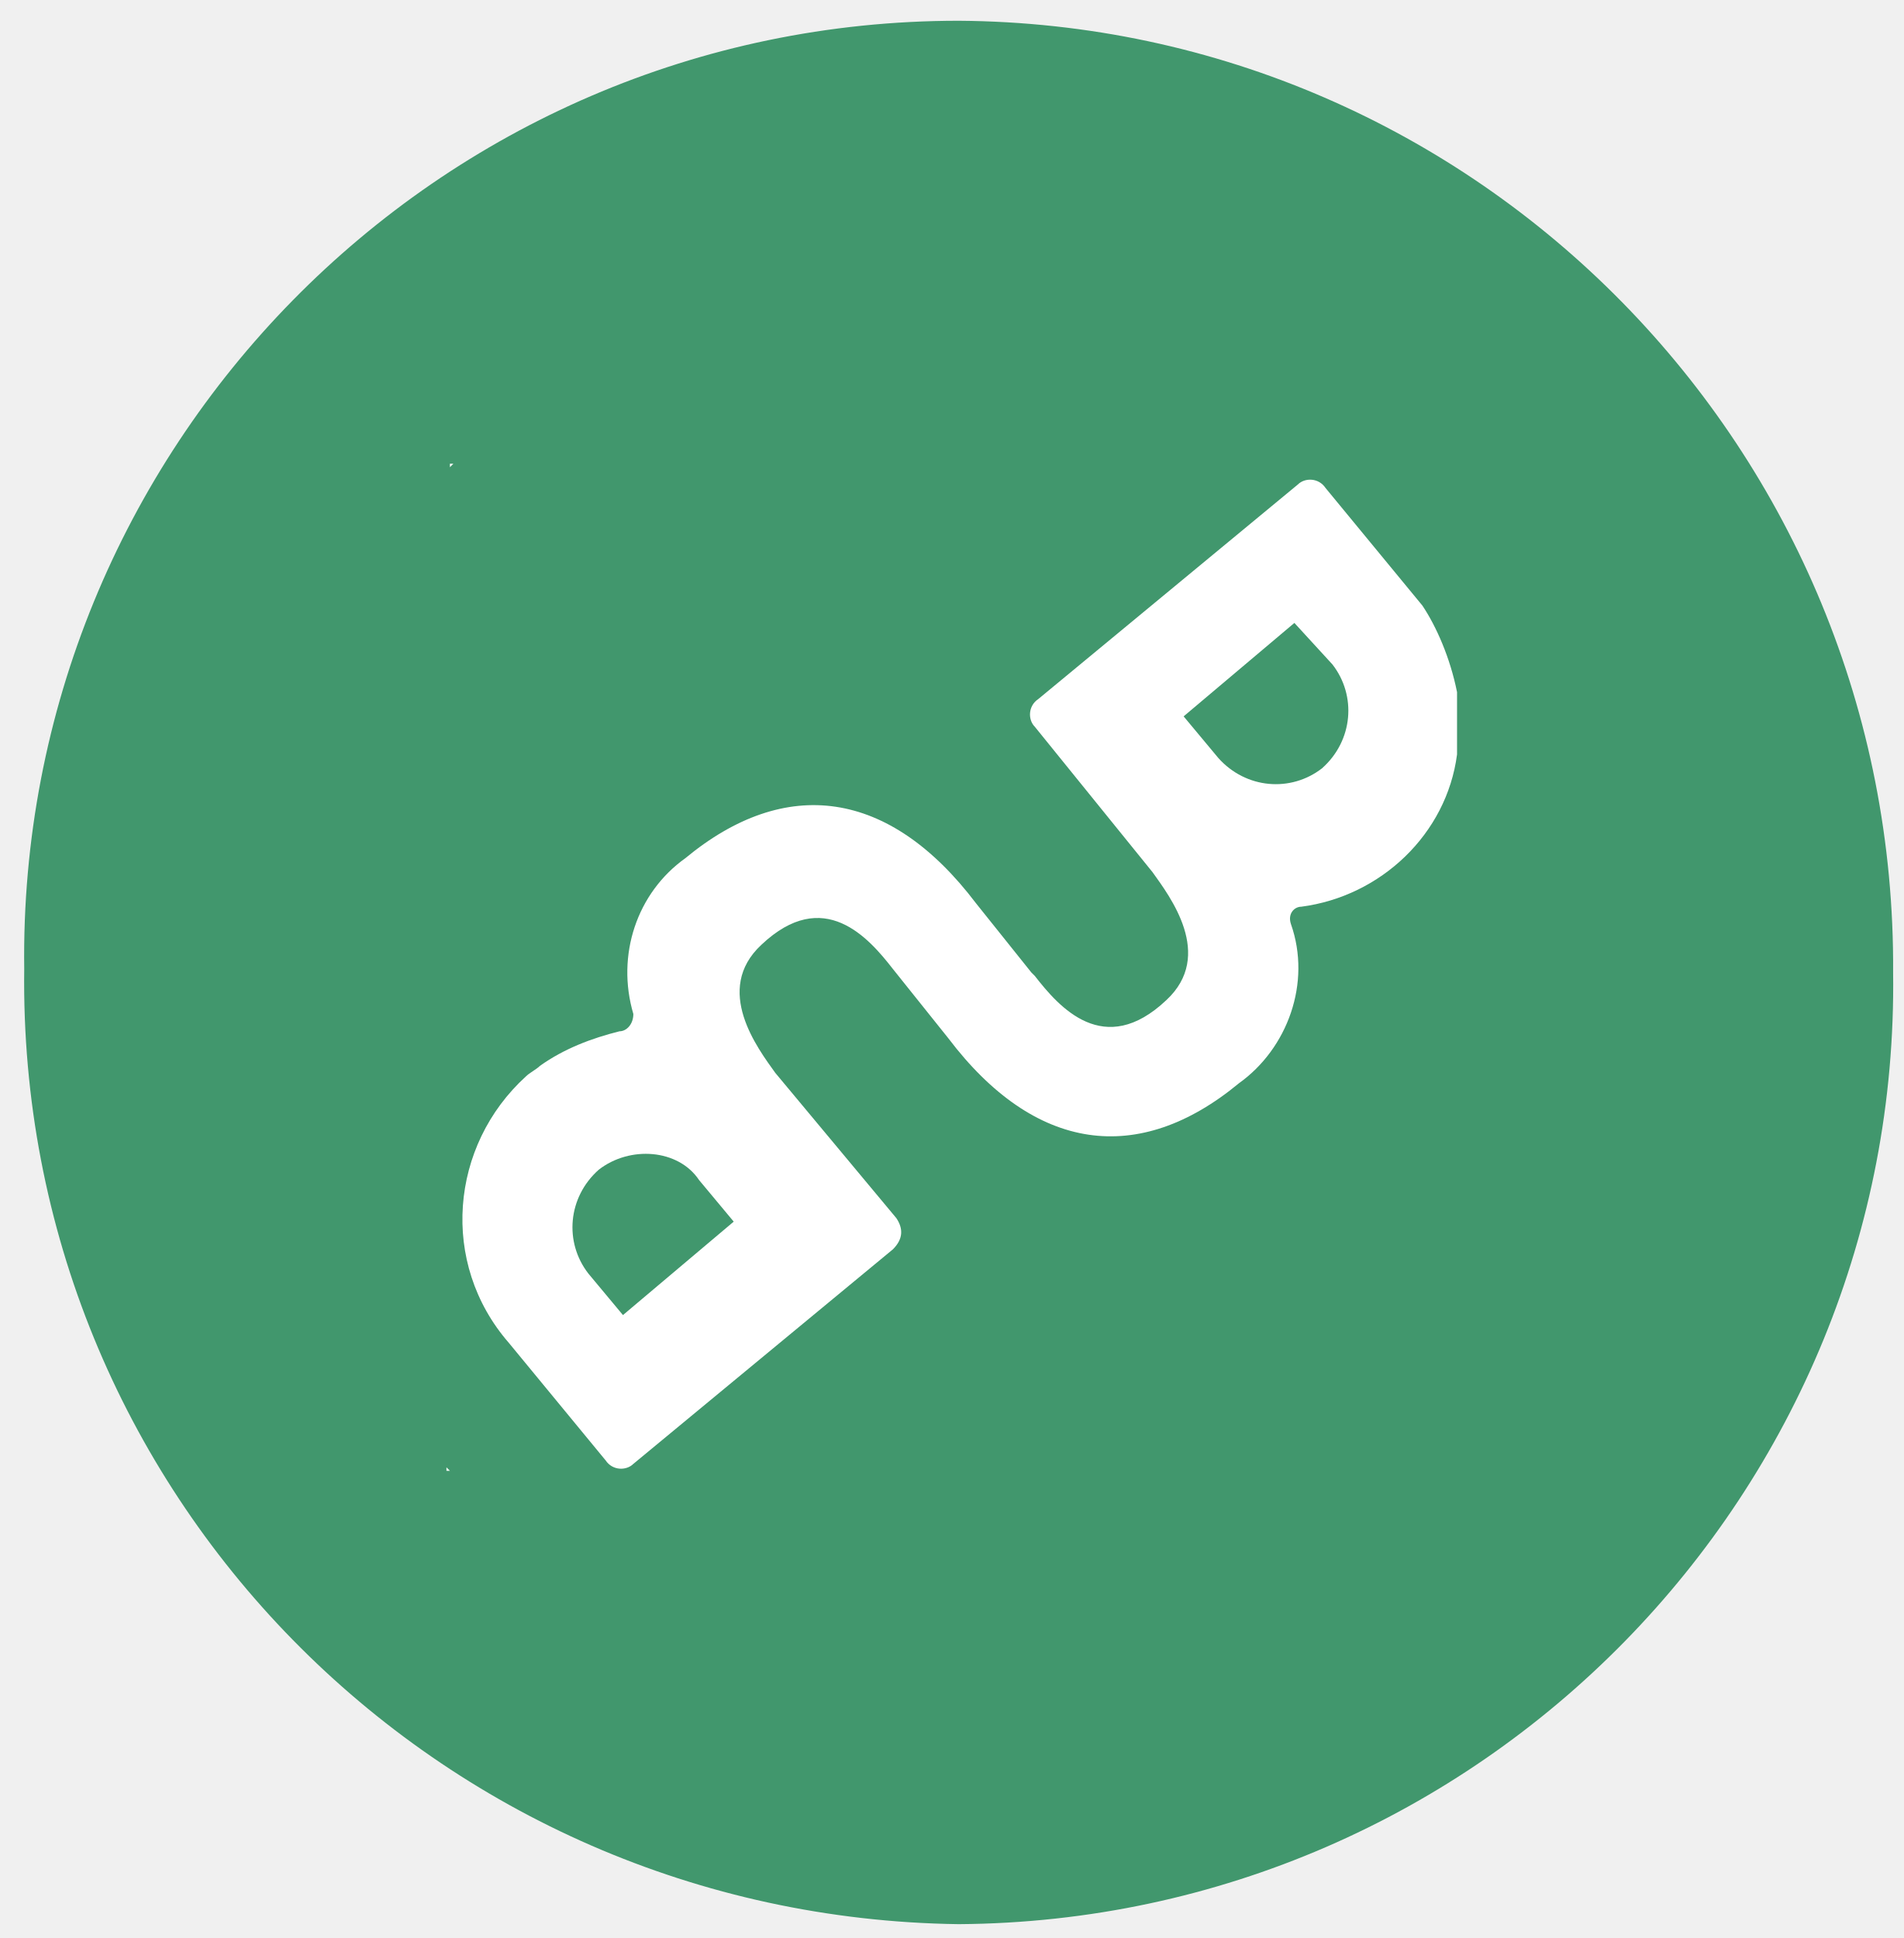
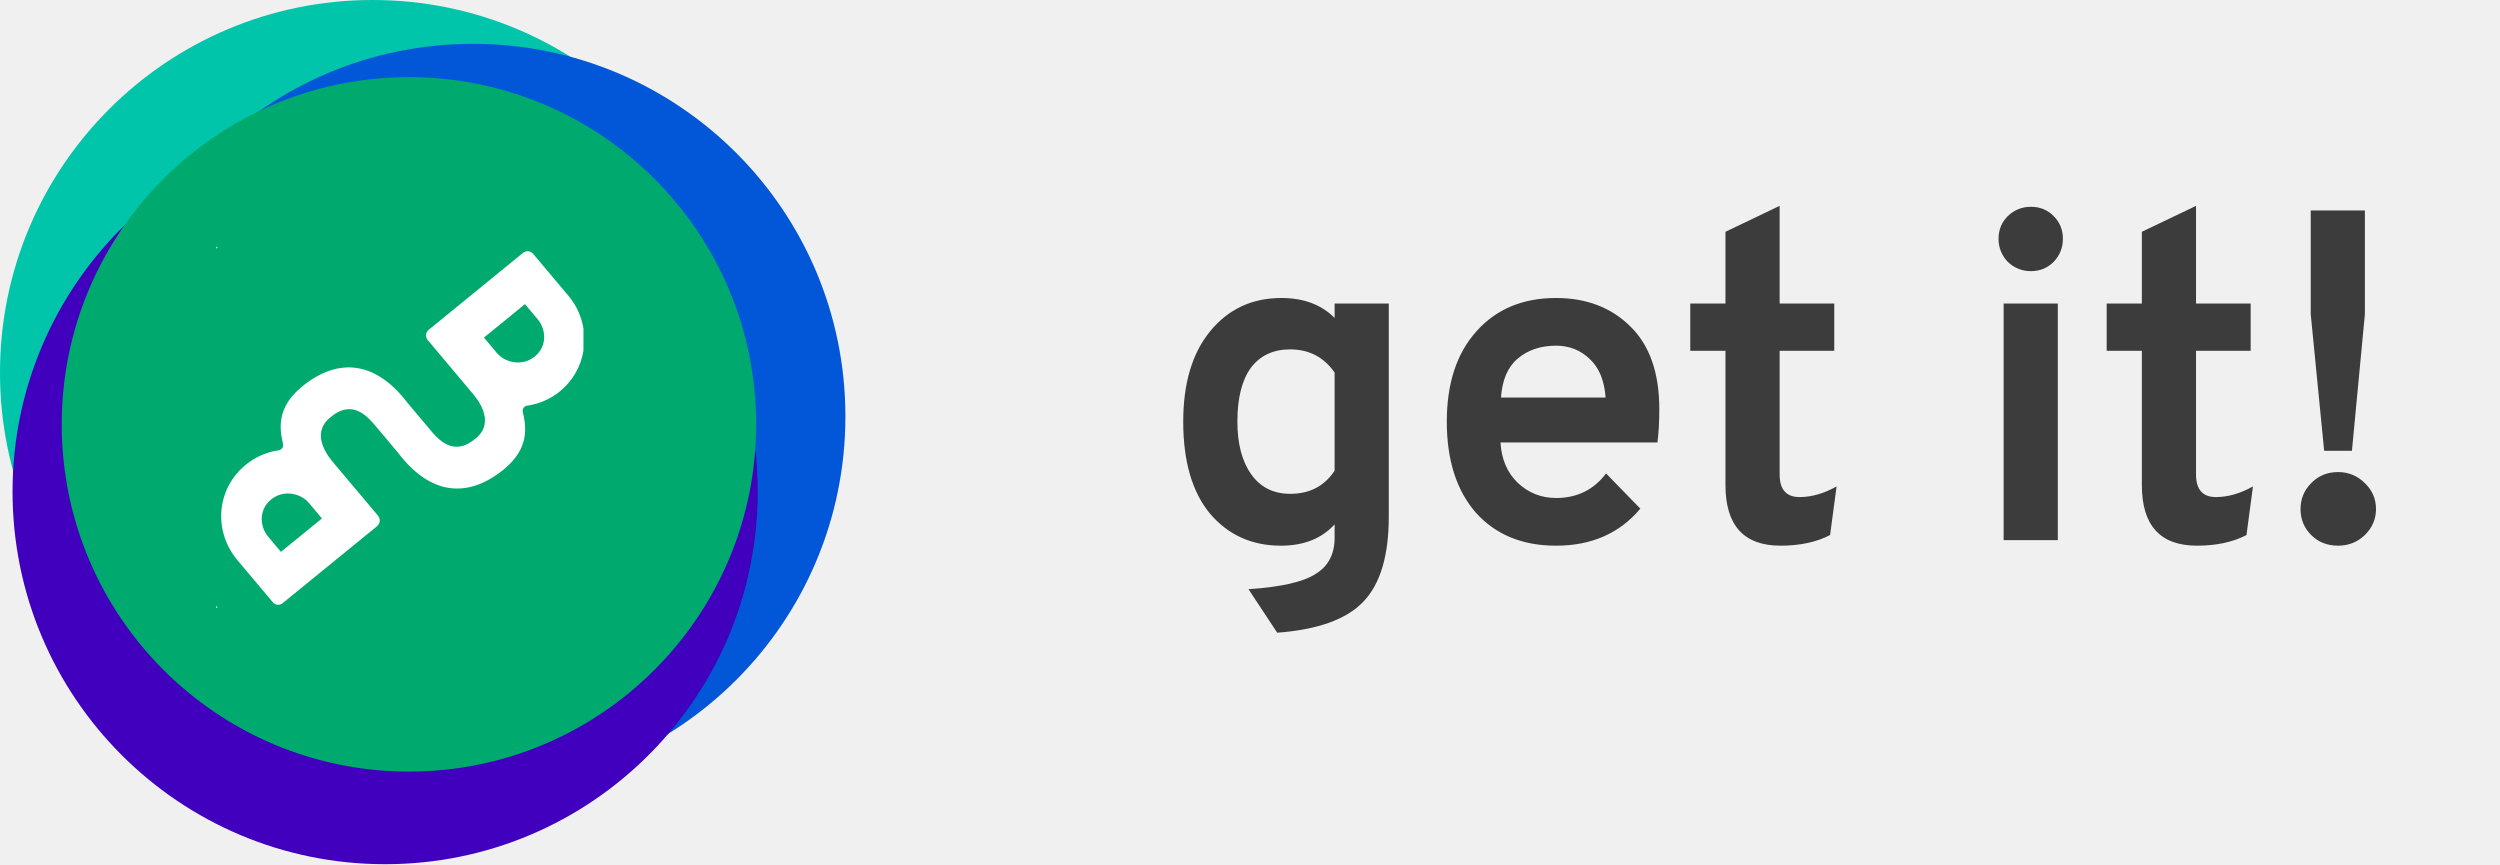
- <svg xmlns="http://www.w3.org/2000/svg" version="1.1" id="Ebene_1" x="0px" y="0px" viewBox="0 0 55 56" style="enable-background:new 0 0 55 56;" xml:space="preserve">
-   <style type="text/css">
- 	.st0{fill-rule:evenodd;clip-rule:evenodd;fill:#41976D;}
- 	.st1{fill-rule:evenodd;clip-rule:evenodd;fill:#FFFFFF;}
- </style>
-   <path class="st0" d="M27.7,55.6c15.1-0.1,27.2-12.5,27-27.5c0,0,0,0,0,0c0.1-15.1-12-27.4-27-27.5c0,0,0,0,0,0  C12.6,0.6,0.5,13,0.7,28c0,0,0,0,0,0C0.5,43.1,12.6,55.4,27.7,55.6C27.7,55.6,27.7,55.6,27.7,55.6z" />
-   <path class="st1" d="M42.1,20v1.8c-0.3,2.3-2.2,4.1-4.5,4.4c-0.2,0-0.4,0.2-0.3,0.5c0,0,0,0,0,0c0.6,1.7-0.1,3.6-1.5,4.6  c-2.9,2.4-5.9,2-8.4-1.3l-0.8-1l-0.8-1V28c-0.7-0.9-2-2.4-3.8-0.7c-1.4,1.3-0.1,3,0.4,3.7l3.5,4.2c0.2,0.3,0.2,0.6-0.1,0.9l-7.5,6.2  c-0.2,0.2-0.6,0.2-0.8-0.1c0,0,0,0,0,0l-2.8-3.4c-2-2.3-1.7-5.7,0.5-7.7c0.1-0.1,0.3-0.2,0.4-0.3c0.7-0.5,1.5-0.8,2.3-1  c0.2,0,0.4-0.2,0.4-0.5c0,0,0,0,0,0c-0.5-1.7,0.1-3.5,1.5-4.5c2.9-2.4,5.9-2,8.4,1.3l0.8,1l0.8,1l0.1,0.1c0.7,0.9,2,2.4,3.8,0.7  c1.4-1.3,0.1-3-0.4-3.7l-3.4-4.2c-0.2-0.2-0.2-0.6,0.1-0.8l7.5-6.2c0.2-0.2,0.6-0.2,0.8,0.1c0,0,0,0,0,0l2.8,3.4  C41.5,18.1,41.9,19,42.1,20z M13.1,13.4h-0.1v0.1L13.1,13.4z M12.9,42.4l0.1,0.1h-0.1V42.4z M37.4,18l-3.2,2.7l1,1.2  c0.8,0.9,2.1,1,3,0.3c0.9-0.8,1-2.1,0.3-3c0,0,0,0,0,0L37.4,18z M17.3,33.8c-0.9,0.8-1,2.1-0.3,3c0,0,0,0,0,0l1,1.2l0,0l3.2-2.7l0,0  l-1-1.2C19.6,33.2,18.2,33.1,17.3,33.8z" />
+ <svg xmlns="http://www.w3.org/2000/svg" width="162" height="56" fill="none">
+   <path fill-rule="evenodd" clip-rule="evenodd" d="M24.145 48.29c13.335 0 24.145-10.81 24.145-24.145C48.29 10.81 37.48 0 24.145 0 10.81 0 0 10.81 0 24.145 0 37.48 10.81 48.29 24.145 48.29z" fill="#01C5AA" />
+   <path fill-rule="evenodd" clip-rule="evenodd" d="M30.638 51.13c13.334 0 24.144-10.81 24.144-24.145 0-13.334-10.81-24.144-24.144-24.144-13.335 0-24.145 10.81-24.145 24.144 0 13.335 10.81 24.145 24.145 24.145z" fill="#0157D8" />
+   <path fill-rule="evenodd" clip-rule="evenodd" d="M24.956 56c13.335 0 24.145-10.81 24.145-24.145 0-13.335-10.81-24.145-24.145-24.145C11.622 7.71.813 18.52.813 31.855.812 45.19 11.622 56 24.956 56z" fill="#4000BE" />
+   <path fill-rule="evenodd" clip-rule="evenodd" d="M26.5 50C38.926 50 49 39.926 49 27.5S38.926 5 26.5 5 4 15.074 4 27.5 14.074 50 26.5 50z" fill="#00A96D" />
+   <path fill-rule="evenodd" clip-rule="evenodd" d="M37.808 21.286v1.433a4.263 4.263 0 01-1.518 2.633 4.306 4.306 0 01-2.13.935.333.333 0 00-.284.401c.216.927.466 2.345-1.232 3.73-2.38 1.94-4.8 1.615-6.839-1.067l-.686-.817-.653-.777-.053-.062c-.595-.714-1.597-1.915-3.094-.576-1.173 1.047-.08 2.456.354 2.943l2.82 3.351a.483.483 0 01-.067.69l-6.116 4.986a.449.449 0 01-.629-.06l-2.293-2.725c-1.656-1.971-1.335-4.868.771-6.365.577-.41 1.22-.66 1.89-.757.2-.029.337-.22.292-.415-.216-.926-.46-2.34 1.235-3.72 2.38-1.94 4.799-1.616 6.838 1.066l.68.808.66.786.052.063c.595.713 1.597 1.914 3.095.576 1.172-1.047.08-2.457-.355-2.944l-2.83-3.367a.467.467 0 01.062-.663l6.111-4.984a.472.472 0 01.66.061l2.287 2.72c.526.625.848 1.36.972 2.117zM14.112 16H14v.113l.112-.113zM14 39.266l.112.113H14v-.113zm20.017-19.557l-2.657 2.166.838.997c.537.638 1.645.89 2.459.228.813-.663.733-1.756.198-2.395l-.838-.996zm-16.451 12.66c-.814.662-.734 1.755-.199 2.394l.832.99c.004.004.009.004.013.002l2.641-2.153c.005-.004.005-.009.002-.013l-.83-.99c-.538-.64-1.646-.893-2.46-.23z" fill="#fff" />
+   <path d="M82.763 41l-1.86-2.82c2.1-.14 3.55-.47 4.35-.99.82-.5 1.23-1.28 1.23-2.34v-.87c-.84.92-2 1.38-3.48 1.38-1.88 0-3.41-.69-4.59-2.07-1.16-1.4-1.74-3.39-1.74-5.97 0-2.48.58-4.43 1.74-5.85 1.18-1.44 2.72-2.16 4.62-2.16 1.44 0 2.59.43 3.45 1.29v-.93h3.51v13.8c0 2.54-.55 4.38-1.65 5.52-1.08 1.14-2.94 1.81-5.58 2.01zm.84-9c1.26 0 2.22-.5 2.88-1.5v-6.36c-.7-1-1.66-1.5-2.88-1.5-1.1 0-1.95.4-2.55 1.2-.58.8-.87 1.96-.87 3.48 0 1.44.3 2.58.9 3.42.6.84 1.44 1.26 2.52 1.26zm17.23 3.36c-2.18 0-3.91-.71-5.19-2.13-1.26-1.44-1.89-3.41-1.89-5.91 0-2.48.64-4.43 1.92-5.85 1.28-1.44 3-2.16 5.16-2.16 1.96 0 3.56.61 4.8 1.83 1.26 1.22 1.89 3.01 1.89 5.37 0 .82-.04 1.54-.12 2.16h-10.17c.06 1.08.43 1.95 1.11 2.61.7.66 1.53.99 2.49.99 1.36 0 2.44-.53 3.24-1.59l2.22 2.28c-1.34 1.6-3.16 2.4-5.46 2.4zm-3.57-9.6h6.78c-.08-1.1-.42-1.93-1.02-2.49-.6-.58-1.33-.87-2.19-.87-1 0-1.83.28-2.49.84-.64.54-1 1.38-1.08 2.52zm18.117 9.6c-2.38 0-3.57-1.31-3.57-3.93v-8.7h-2.28v-3.06h2.28v-4.65l3.51-1.68v6.33h3.54v3.06h-3.54v8.01c0 .98.43 1.47 1.29 1.47.78 0 1.58-.23 2.4-.69l-.42 3.15c-.88.46-1.95.69-3.21.69zm17.696-18.39c-.4.4-.89.6-1.47.6a2.1 2.1 0 01-1.5-.6 2.1 2.1 0 01-.6-1.5c0-.58.2-1.07.6-1.47.42-.4.92-.6 1.5-.6s1.07.2 1.47.6c.4.4.6.89.6 1.47s-.2 1.08-.6 1.5zM129.836 35V19.67h3.51V35h-3.51zm12.526.36c-2.38 0-3.57-1.31-3.57-3.93v-8.7h-2.28v-3.06h2.28v-4.65l3.51-1.68v6.33h3.54v3.06h-3.54v8.01c0 .98.43 1.47 1.29 1.47.78 0 1.58-.23 2.4-.69l-.42 3.15c-.88.46-1.95.69-3.21.69zm8.243-6.15l-.87-8.85v-6.72h3.51v6.72l-.84 8.85h-1.8zm.9 6.15c-.7 0-1.28-.23-1.74-.69-.46-.46-.69-1.02-.69-1.68 0-.66.23-1.22.69-1.68.46-.48 1.04-.72 1.74-.72.68 0 1.26.24 1.74.72.48.46.72 1.02.72 1.68 0 .64-.24 1.2-.72 1.68-.48.46-1.06.69-1.74.69z" fill="#3C3C3C" />
</svg>
